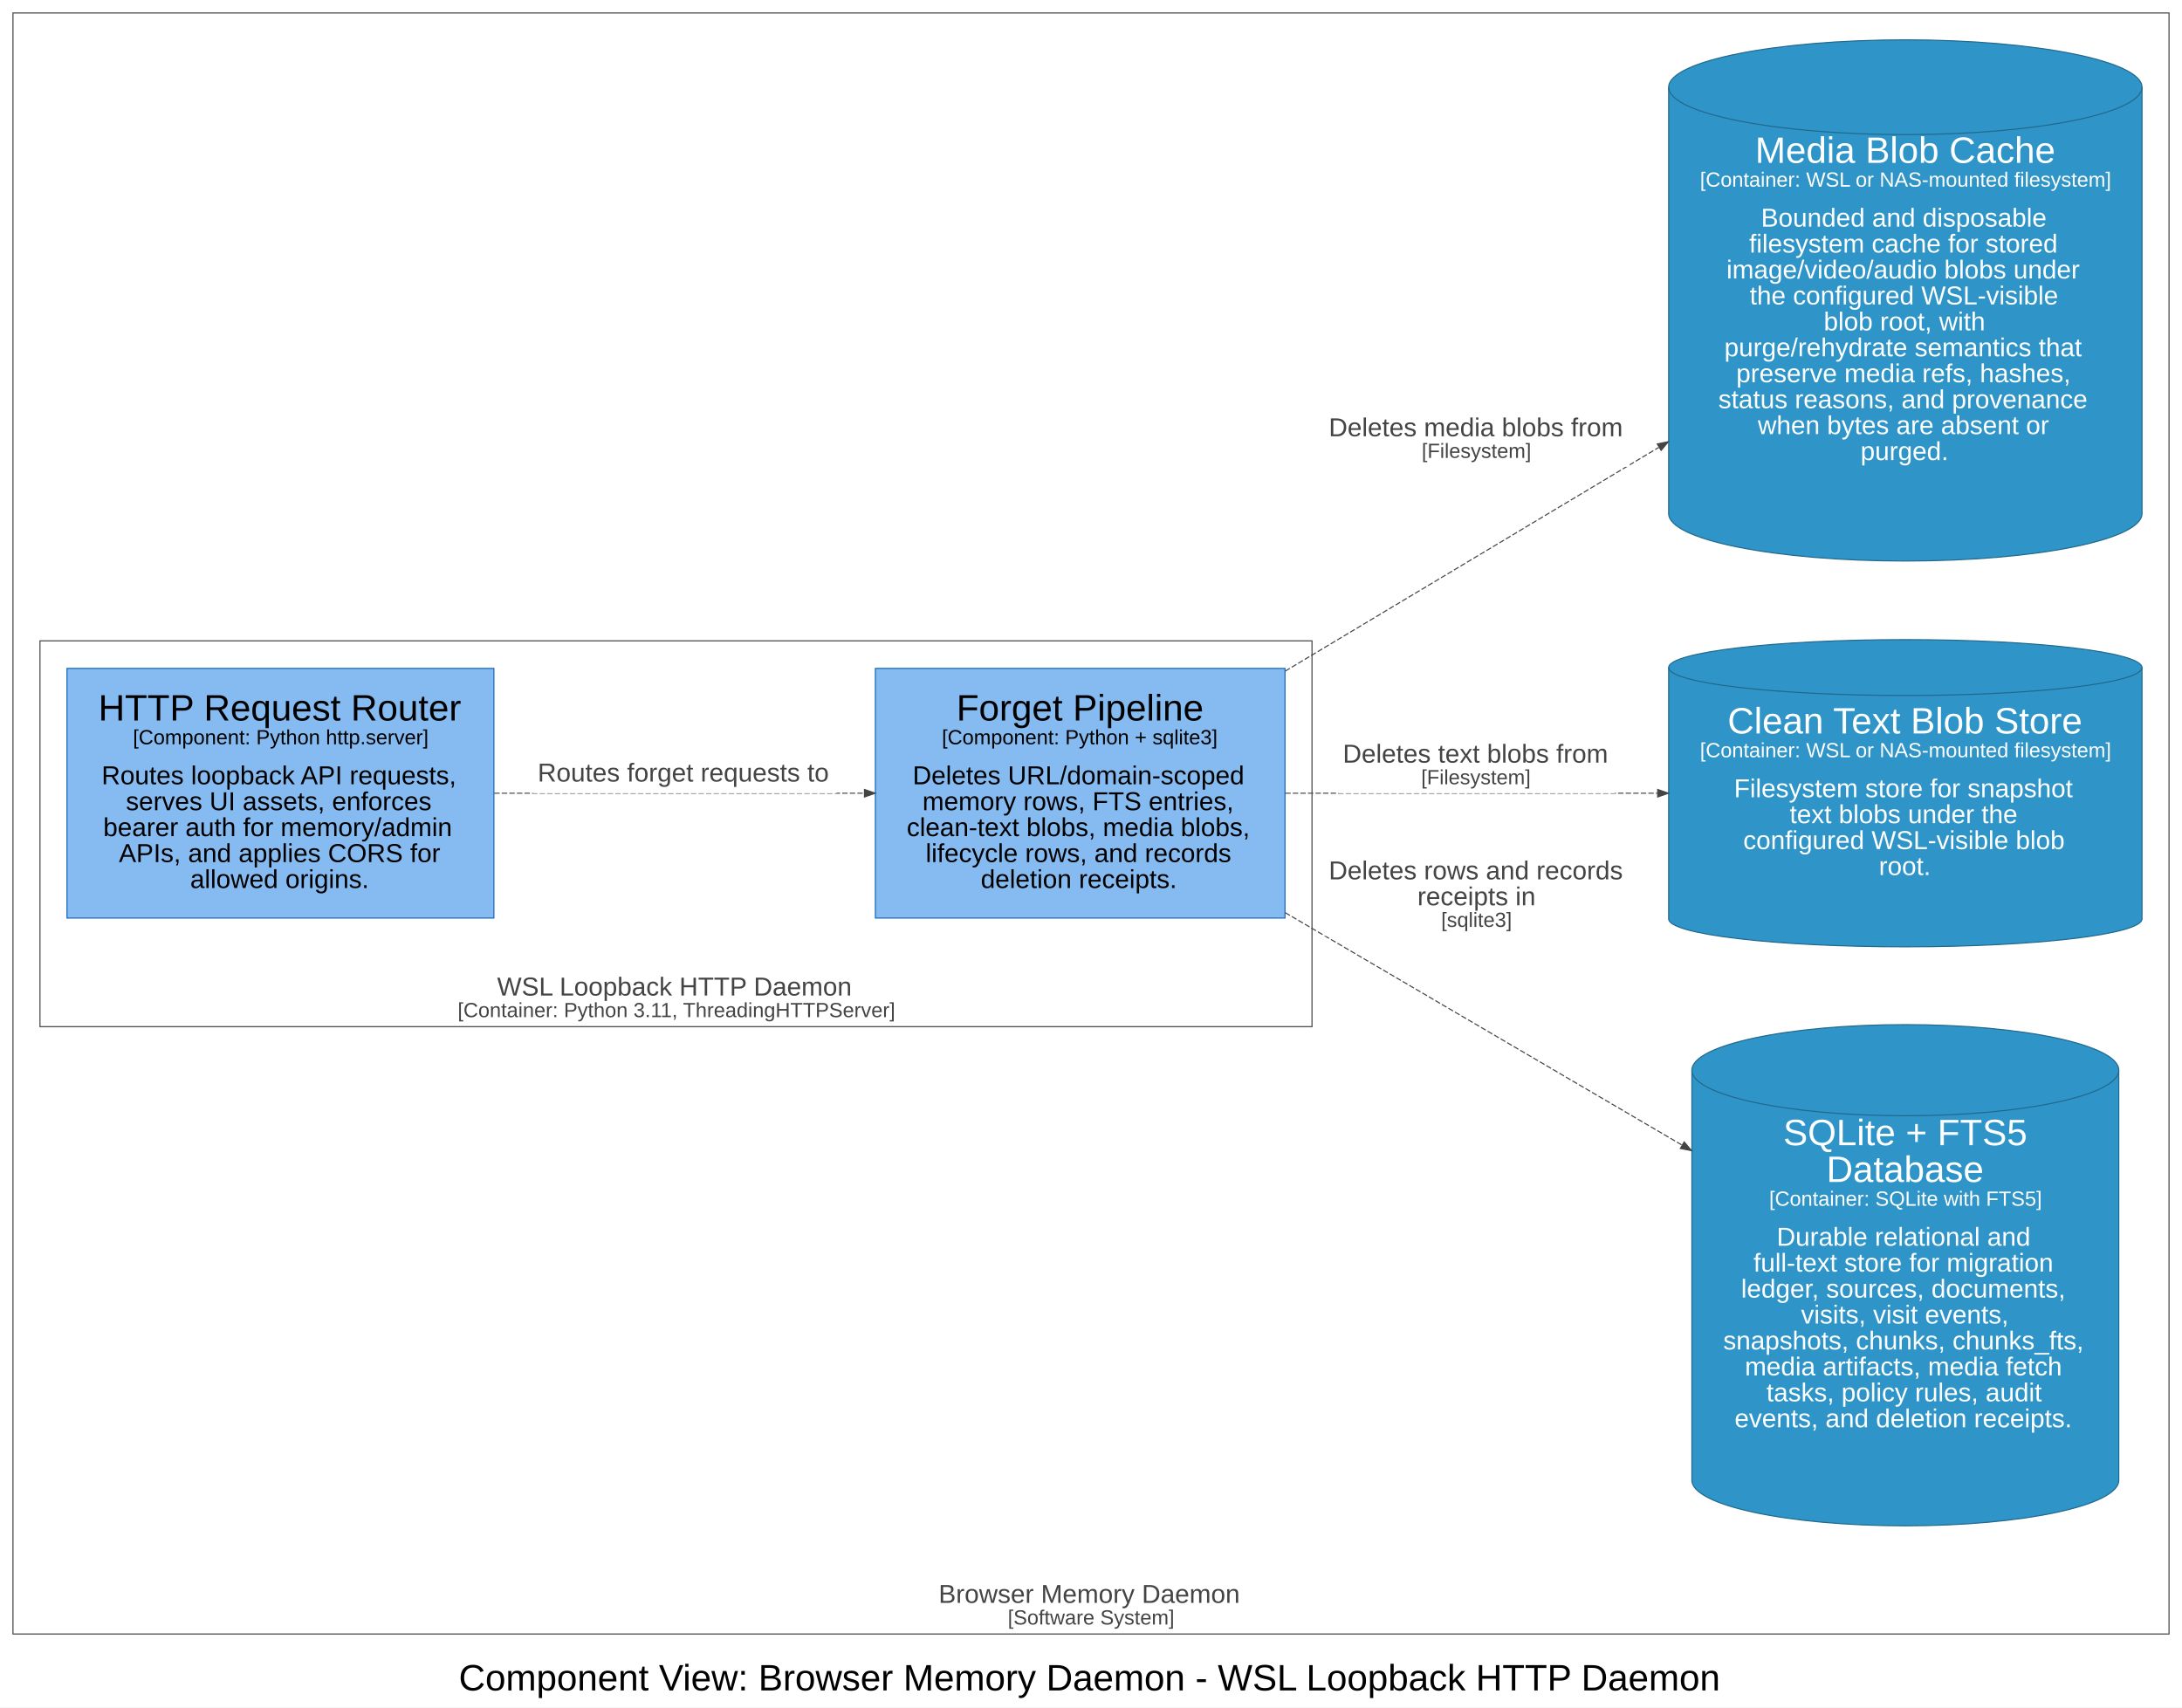
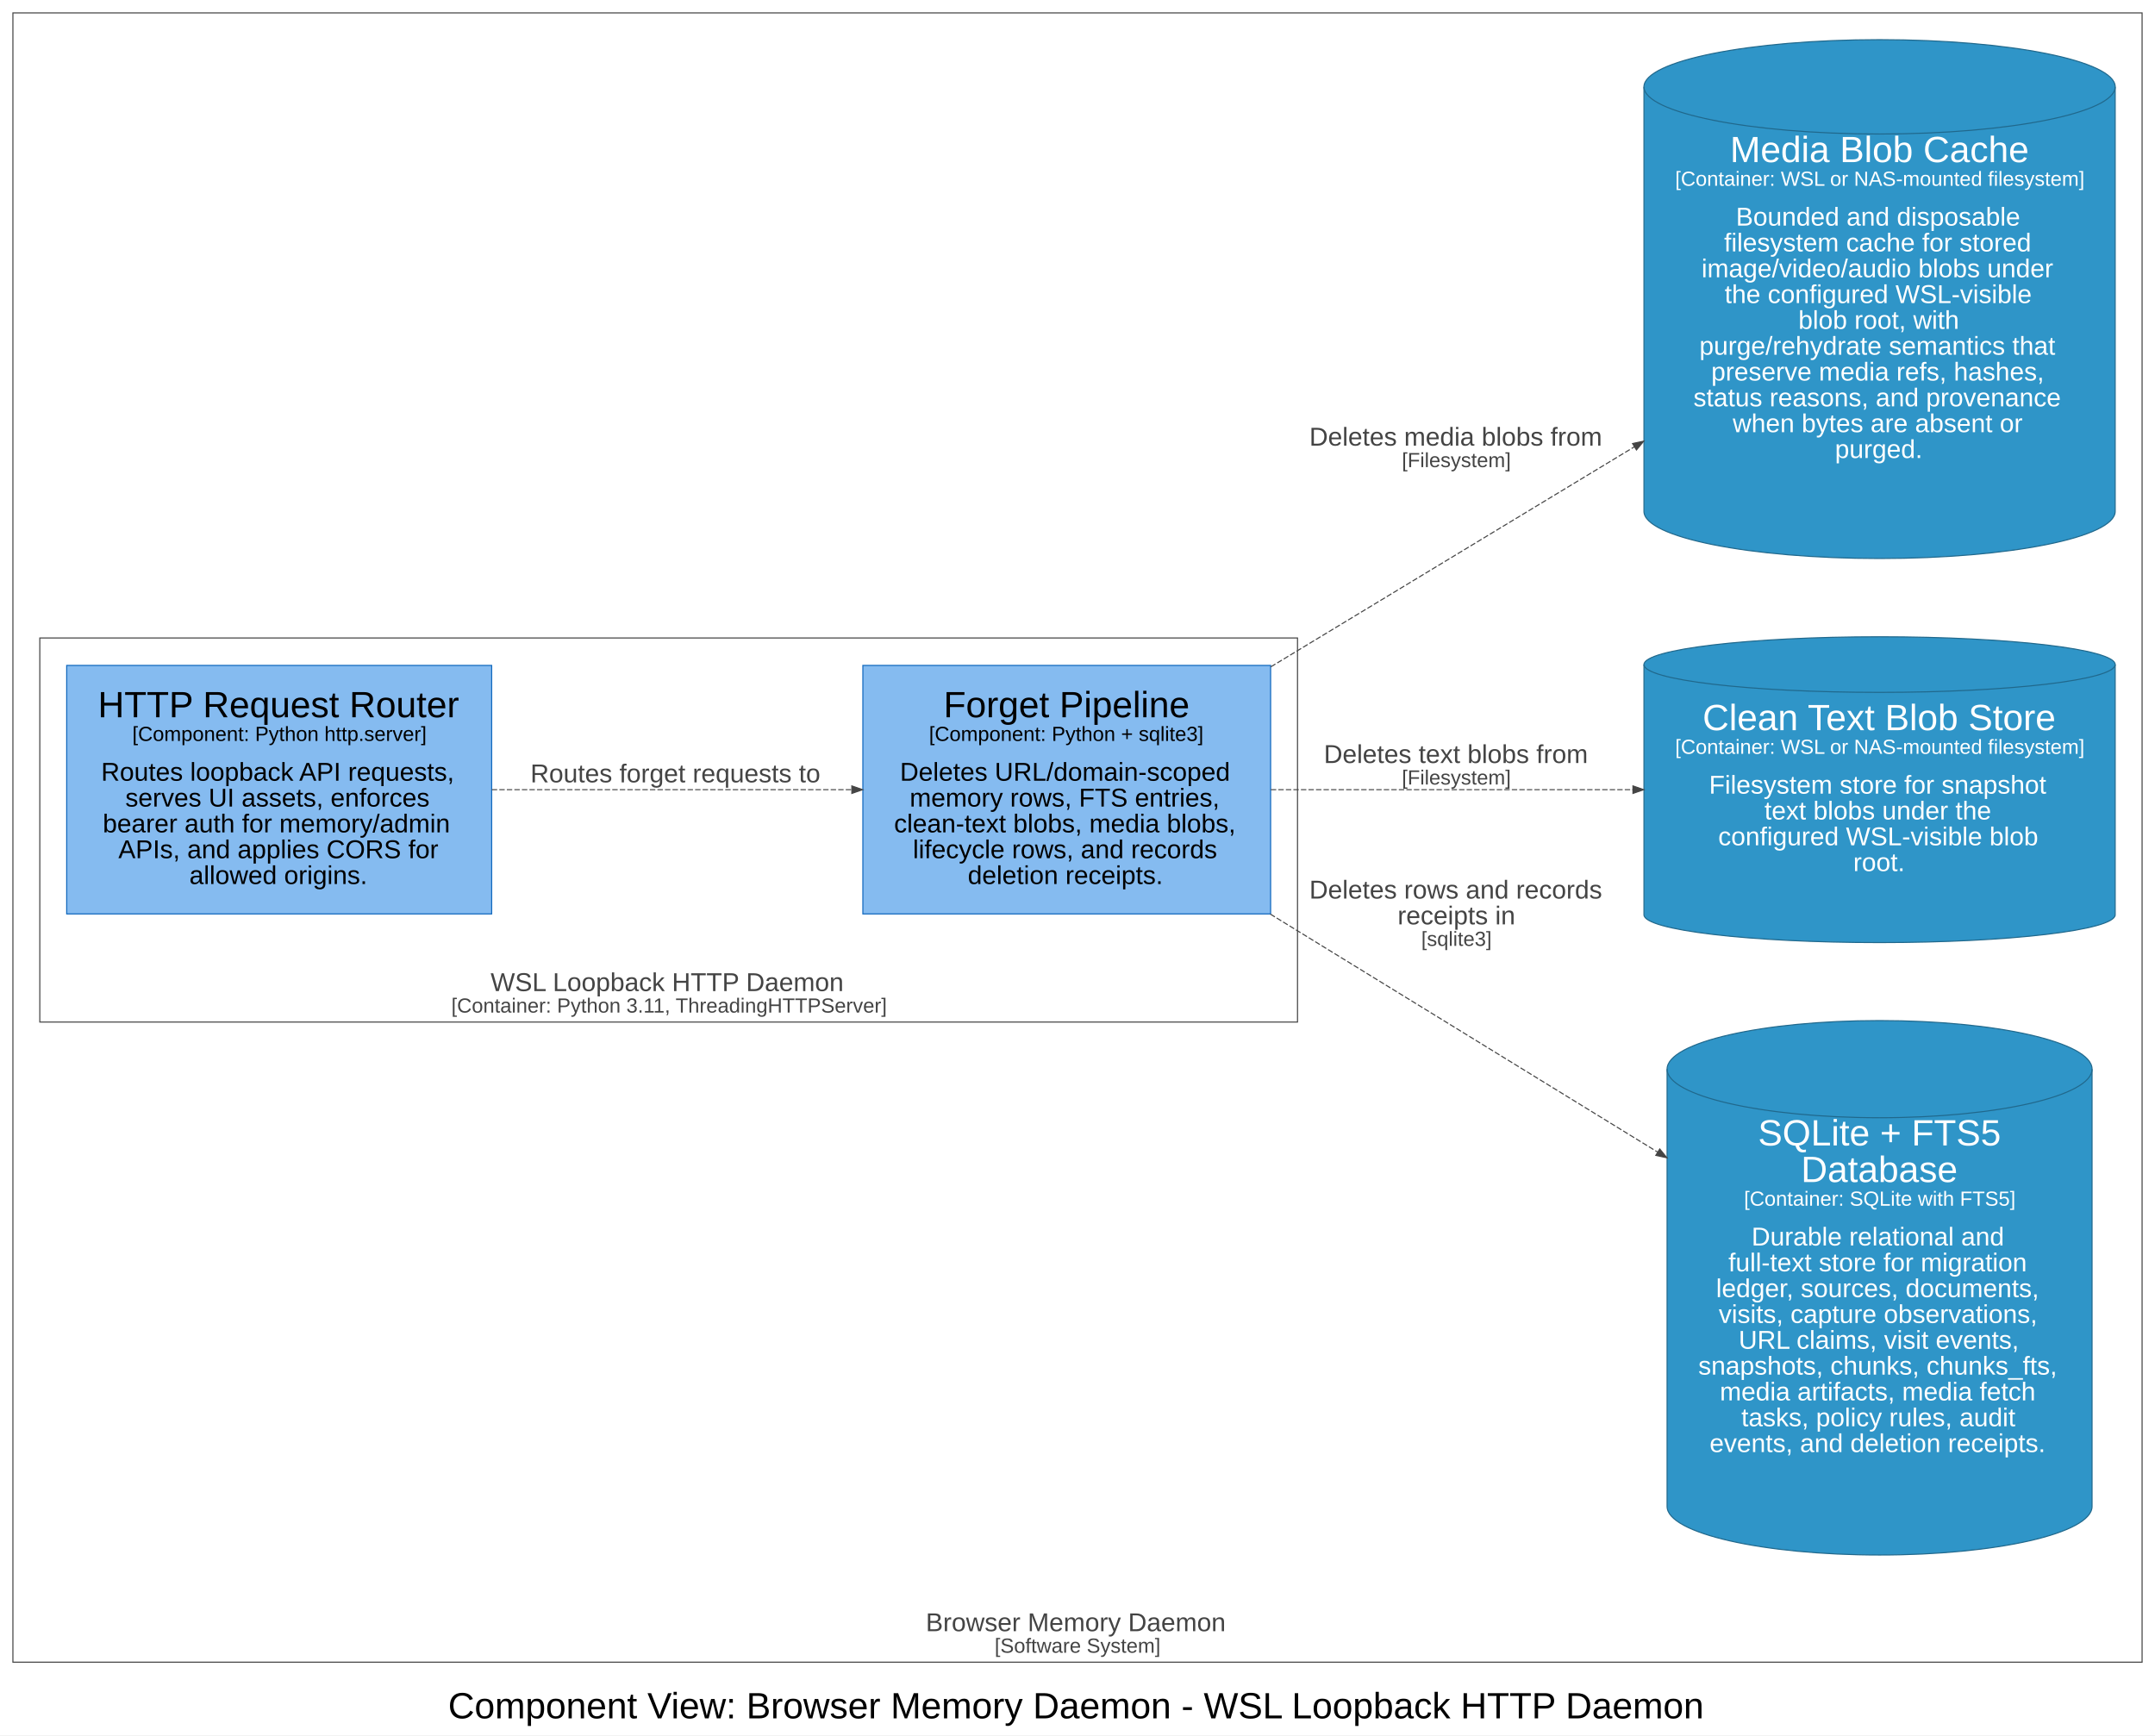
- <svg xmlns="http://www.w3.org/2000/svg" width="2019pt" height="1580pt" viewBox="0.00 0.00 2019.00 1580.00">
-   <g id="graph0" class="graph" transform="scale(1 1) rotate(0) translate(4 1576)">
-     <polygon fill="white" stroke="transparent" points="-4,4 -4,-1576 2015,-1576 2015,4 -4,4" />
-     <text text-anchor="start" x="420.5" y="-11.8" font-family="Arial" font-size="34.00">Component View: Browser Memory Daemon - WSL Loopback HTTP Daemon</text>
+ <svg xmlns="http://www.w3.org/2000/svg" width="2003pt" height="1613pt" viewBox="0.00 0.00 2003.00 1613.00">
+   <g id="graph0" class="graph" transform="scale(1 1) rotate(0) translate(4 1609)">
+     <polygon fill="white" stroke="transparent" points="-4,4 -4,-1609 1999,-1609 1999,4 -4,4" />
+     <text text-anchor="start" x="412.5" y="-11.8" font-family="Arial" font-size="34.00">Component View: Browser Memory Daemon - WSL Loopback HTTP Daemon</text>
    <g id="clust1" class="cluster">
-       <polygon fill="none" stroke="#444444" points="8,-64 8,-1564 2003,-1564 2003,-64 8,-64" />
-       <text text-anchor="start" x="864.5" y="-92.8" font-family="Arial" font-size="24.00" fill="#444444">Browser Memory Daemon</text>
-       <text text-anchor="start" x="928.5" y="-72.8" font-family="Arial" font-size="19.00" fill="#444444">[Software System]</text>
+       <polygon fill="none" stroke="#444444" points="8,-64 8,-1597 1987,-1597 1987,-64 8,-64" />
+       <text text-anchor="start" x="856.5" y="-92.8" font-family="Arial" font-size="24.00" fill="#444444">Browser Memory Daemon</text>
+       <text text-anchor="start" x="920.5" y="-72.8" font-family="Arial" font-size="19.00" fill="#444444">[Software System]</text>
    </g>
    <g id="clust2" class="cluster">
-       <polygon fill="none" stroke="#444444" points="33,-626 33,-983 1210,-983 1210,-626 33,-626" />
-       <text text-anchor="start" x="456" y="-654.8" font-family="Arial" font-size="24.00" fill="#444444">WSL Loopback HTTP Daemon</text>
-       <text text-anchor="start" x="419.5" y="-634.8" font-family="Arial" font-size="19.00" fill="#444444">[Container: Python 3.11, ThreadingHTTPServer]</text>
+       <polygon fill="none" stroke="#444444" points="33,-659 33,-1016 1202,-1016 1202,-659 33,-659" />
+       <text text-anchor="start" x="452" y="-687.8" font-family="Arial" font-size="24.00" fill="#444444">WSL Loopback HTTP Daemon</text>
+       <text text-anchor="start" x="415.5" y="-667.8" font-family="Arial" font-size="19.00" fill="#444444">[Container: Python 3.11, ThreadingHTTPServer]</text>
    </g>
    <g id="15" class="node">
-       <polygon fill="#85bbf0" stroke="#1168bd" points="453,-957.5 58,-957.5 58,-726.5 453,-726.5 453,-957.5" />
-       <text text-anchor="start" x="87" y="-909.3" font-family="Arial" font-size="34.00" fill="#000000">HTTP Request Router</text>
-       <text text-anchor="start" x="119" y="-887.3" font-family="Arial" font-size="19.00" fill="#000000">[Component: Python http.server]</text>
-       <text text-anchor="start" x="90" y="-850.3" font-family="Arial" font-size="24.00" fill="#000000">Routes loopback API requests,</text>
-       <text text-anchor="start" x="112.5" y="-826.3" font-family="Arial" font-size="24.00" fill="#000000">serves UI assets, enforces</text>
-       <text text-anchor="start" x="91.5" y="-802.3" font-family="Arial" font-size="24.00" fill="#000000">bearer auth for memory/admin</text>
-       <text text-anchor="start" x="106" y="-778.3" font-family="Arial" font-size="24.00" fill="#000000">APIs, and applies CORS for</text>
-       <text text-anchor="start" x="172" y="-754.3" font-family="Arial" font-size="24.00" fill="#000000">allowed origins.</text>
+       <polygon fill="#85bbf0" stroke="#1168bd" points="453,-990.5 58,-990.5 58,-759.5 453,-759.5 453,-990.5" />
+       <text text-anchor="start" x="87" y="-942.3" font-family="Arial" font-size="34.00" fill="#000000">HTTP Request Router</text>
+       <text text-anchor="start" x="119" y="-920.3" font-family="Arial" font-size="19.00" fill="#000000">[Component: Python http.server]</text>
+       <text text-anchor="start" x="90" y="-883.3" font-family="Arial" font-size="24.00" fill="#000000">Routes loopback API requests,</text>
+       <text text-anchor="start" x="112.5" y="-859.3" font-family="Arial" font-size="24.00" fill="#000000">serves UI assets, enforces</text>
+       <text text-anchor="start" x="91.5" y="-835.3" font-family="Arial" font-size="24.00" fill="#000000">bearer auth for memory/admin</text>
+       <text text-anchor="start" x="106" y="-811.3" font-family="Arial" font-size="24.00" fill="#000000">APIs, and applies CORS for</text>
+       <text text-anchor="start" x="172" y="-787.3" font-family="Arial" font-size="24.00" fill="#000000">allowed origins.</text>
    </g>
    <g id="23" class="node">
-       <polygon fill="#85bbf0" stroke="#1168bd" points="1185,-957.5 806,-957.5 806,-726.5 1185,-726.5 1185,-957.5" />
-       <text text-anchor="start" x="881" y="-909.3" font-family="Arial" font-size="34.00" fill="#000000">Forget Pipeline</text>
-       <text text-anchor="start" x="867.5" y="-887.3" font-family="Arial" font-size="19.00" fill="#000000">[Component: Python + sqlite3]</text>
-       <text text-anchor="start" x="840.5" y="-850.3" font-family="Arial" font-size="24.00" fill="#000000">Deletes URL/domain-scoped</text>
-       <text text-anchor="start" x="849.5" y="-826.3" font-family="Arial" font-size="24.00" fill="#000000">memory rows, FTS entries,</text>
-       <text text-anchor="start" x="835" y="-802.3" font-family="Arial" font-size="24.00" fill="#000000">clean-text blobs, media blobs,</text>
-       <text text-anchor="start" x="852.5" y="-778.3" font-family="Arial" font-size="24.00" fill="#000000">lifecycle rows, and records</text>
-       <text text-anchor="start" x="903.5" y="-754.3" font-family="Arial" font-size="24.00" fill="#000000">deletion receipts.</text>
+       <polygon fill="#85bbf0" stroke="#1168bd" points="1177,-990.5 798,-990.5 798,-759.5 1177,-759.5 1177,-990.5" />
+       <text text-anchor="start" x="873" y="-942.3" font-family="Arial" font-size="34.00" fill="#000000">Forget Pipeline</text>
+       <text text-anchor="start" x="859.5" y="-920.3" font-family="Arial" font-size="19.00" fill="#000000">[Component: Python + sqlite3]</text>
+       <text text-anchor="start" x="832.5" y="-883.3" font-family="Arial" font-size="24.00" fill="#000000">Deletes URL/domain-scoped</text>
+       <text text-anchor="start" x="841.5" y="-859.3" font-family="Arial" font-size="24.00" fill="#000000">memory rows, FTS entries,</text>
+       <text text-anchor="start" x="827" y="-835.3" font-family="Arial" font-size="24.00" fill="#000000">clean-text blobs, media blobs,</text>
+       <text text-anchor="start" x="844.5" y="-811.3" font-family="Arial" font-size="24.00" fill="#000000">lifecycle rows, and records</text>
+       <text text-anchor="start" x="895.5" y="-787.3" font-family="Arial" font-size="24.00" fill="#000000">deletion receipts.</text>
    </g>
    <g id="69" class="edge">
-       <path fill="none" stroke="#444444" stroke-dasharray="5,2" d="M453.3,-842C559.2,-842 689.48,-842 795.68,-842" />
-       <polygon fill="#444444" stroke="#444444" points="795.88,-845.5 805.88,-842 795.88,-838.5 795.88,-845.5" />
-       <polygon fill="white" stroke="transparent" points="489,-842 489,-876 770,-876 770,-842 489,-842" />
-       <text text-anchor="start" x="493.5" y="-852.8" font-family="Arial" font-size="24.00" fill="#444444">Routes forget requests to</text>
+       <path fill="none" stroke="#444444" stroke-dasharray="5,2" d="M453.09,-875C556.69,-875 683.48,-875 787.44,-875" />
+       <polygon fill="#444444" stroke="#444444" points="787.75,-878.5 797.75,-875 787.75,-871.5 787.75,-878.5" />
+       <text text-anchor="start" x="489" y="-881.8" font-family="Arial" font-size="24.00" fill="#444444">Routes forget requests to</text>
    </g>
    <g id="28" class="node">
-       <path fill="#2f95c8" stroke="#20688c" d="M1956.5,-585.72C1956.5,-608.98 1867.98,-627.88 1759,-627.88 1650.02,-627.88 1561.5,-608.98 1561.5,-585.72 1561.5,-585.72 1561.5,-206.28 1561.5,-206.28 1561.5,-183.02 1650.02,-164.12 1759,-164.12 1867.98,-164.12 1956.5,-183.02 1956.5,-206.28 1956.5,-206.28 1956.5,-585.72 1956.5,-585.72" />
-       <path fill="none" stroke="#20688c" d="M1956.5,-585.72C1956.5,-562.45 1867.98,-543.56 1759,-543.56 1650.02,-543.56 1561.5,-562.45 1561.5,-585.72" />
-       <text text-anchor="start" x="1646" y="-516.3" font-family="Arial" font-size="34.00" fill="#ffffff">SQLite + FTS5</text>
-       <text text-anchor="start" x="1686" y="-482.3" font-family="Arial" font-size="34.00" fill="#ffffff">Database</text>
-       <text text-anchor="start" x="1633" y="-460.3" font-family="Arial" font-size="19.00" fill="#ffffff">[Container: SQLite with FTS5]</text>
-       <text text-anchor="start" x="1640" y="-423.3" font-family="Arial" font-size="24.00" fill="#ffffff">Durable relational and</text>
-       <text text-anchor="start" x="1618.5" y="-399.3" font-family="Arial" font-size="24.00" fill="#ffffff">full-text store for migration</text>
-       <text text-anchor="start" x="1607" y="-375.3" font-family="Arial" font-size="24.00" fill="#ffffff">ledger, sources, documents,</text>
-       <text text-anchor="start" x="1662.5" y="-351.3" font-family="Arial" font-size="24.00" fill="#ffffff">visits, visit events,</text>
-       <text text-anchor="start" x="1590.5" y="-327.3" font-family="Arial" font-size="24.00" fill="#ffffff">snapshots, chunks, chunks_fts,</text>
-       <text text-anchor="start" x="1610.5" y="-303.3" font-family="Arial" font-size="24.00" fill="#ffffff">media artifacts, media fetch</text>
-       <text text-anchor="start" x="1630.5" y="-279.3" font-family="Arial" font-size="24.00" fill="#ffffff">tasks, policy rules, audit</text>
-       <text text-anchor="start" x="1601" y="-255.3" font-family="Arial" font-size="24.00" fill="#ffffff">events, and deletion receipts.</text>
+       <path fill="#2f95c8" stroke="#20688c" d="M1940.5,-615.22C1940.5,-640.13 1851.98,-660.38 1743,-660.38 1634.02,-660.38 1545.5,-640.13 1545.5,-615.22 1545.5,-615.22 1545.5,-208.78 1545.5,-208.78 1545.5,-183.87 1634.02,-163.62 1743,-163.62 1851.98,-163.62 1940.5,-183.87 1940.5,-208.78 1940.5,-208.78 1940.5,-615.22 1940.5,-615.22" />
+       <path fill="none" stroke="#20688c" d="M1940.5,-615.22C1940.5,-590.3 1851.98,-570.06 1743,-570.06 1634.02,-570.06 1545.5,-590.3 1545.5,-615.22" />
+       <text text-anchor="start" x="1630" y="-544.3" font-family="Arial" font-size="34.00" fill="#ffffff">SQLite + FTS5</text>
+       <text text-anchor="start" x="1670" y="-510.3" font-family="Arial" font-size="34.00" fill="#ffffff">Database</text>
+       <text text-anchor="start" x="1617" y="-488.3" font-family="Arial" font-size="19.00" fill="#ffffff">[Container: SQLite with FTS5]</text>
+       <text text-anchor="start" x="1624" y="-451.3" font-family="Arial" font-size="24.00" fill="#ffffff">Durable relational and</text>
+       <text text-anchor="start" x="1602.5" y="-427.3" font-family="Arial" font-size="24.00" fill="#ffffff">full-text store for migration</text>
+       <text text-anchor="start" x="1591" y="-403.3" font-family="Arial" font-size="24.00" fill="#ffffff">ledger, sources, documents,</text>
+       <text text-anchor="start" x="1593.5" y="-379.3" font-family="Arial" font-size="24.00" fill="#ffffff">visits, capture observations,</text>
+       <text text-anchor="start" x="1612" y="-355.3" font-family="Arial" font-size="24.00" fill="#ffffff">URL claims, visit events,</text>
+       <text text-anchor="start" x="1574.5" y="-331.3" font-family="Arial" font-size="24.00" fill="#ffffff">snapshots, chunks, chunks_fts,</text>
+       <text text-anchor="start" x="1594.5" y="-307.3" font-family="Arial" font-size="24.00" fill="#ffffff">media artifacts, media fetch</text>
+       <text text-anchor="start" x="1614.5" y="-283.3" font-family="Arial" font-size="24.00" fill="#ffffff">tasks, policy rules, audit</text>
+       <text text-anchor="start" x="1585" y="-259.3" font-family="Arial" font-size="24.00" fill="#ffffff">events, and deletion receipts.</text>
    </g>
    <g id="81" class="edge">
-       <path fill="none" stroke="#444444" stroke-dasharray="5,2" d="M1185.22,-731.47C1296.73,-666.16 1438,-583.42 1552.34,-516.45" />
-       <polygon fill="#444444" stroke="#444444" points="1554.36,-519.33 1561.22,-511.25 1550.82,-513.29 1554.36,-519.33" />
-       <polygon fill="white" stroke="transparent" points="1221,-710 1221,-785 1504,-785 1504,-710 1221,-710" />
-       <text text-anchor="start" x="1225.5" y="-762.3" font-family="Arial" font-size="24.00" fill="#444444">Deletes rows and records</text>
-       <text text-anchor="start" x="1307.5" y="-738.3" font-family="Arial" font-size="24.00" fill="#444444">receipts in</text>
-       <text text-anchor="start" x="1329.5" y="-718.3" font-family="Arial" font-size="19.00" fill="#444444">[sqlite3]</text>
+       <path fill="none" stroke="#444444" stroke-dasharray="5,2" d="M1176.7,-759.36C1286.2,-692.08 1424.33,-607.2 1536.64,-538.19" />
+       <polygon fill="#444444" stroke="#444444" points="1538.68,-541.04 1545.36,-532.83 1535.01,-535.08 1538.68,-541.04" />
+       <text text-anchor="start" x="1213" y="-773.8" font-family="Arial" font-size="24.00" fill="#444444">Deletes rows and records</text>
+       <text text-anchor="start" x="1295" y="-749.8" font-family="Arial" font-size="24.00" fill="#444444">receipts in</text>
+       <text text-anchor="start" x="1317" y="-729.8" font-family="Arial" font-size="19.00" fill="#444444">[sqlite3]</text>
    </g>
    <g id="29" class="node">
-       <path fill="#2f95c8" stroke="#20688c" d="M1978,-958.28C1978,-972.54 1879.84,-984.13 1759,-984.13 1638.16,-984.13 1540,-972.54 1540,-958.28 1540,-958.28 1540,-725.72 1540,-725.72 1540,-711.46 1638.16,-699.87 1759,-699.87 1879.84,-699.87 1978,-711.46 1978,-725.72 1978,-725.72 1978,-958.28 1978,-958.28" />
-       <path fill="none" stroke="#20688c" d="M1978,-958.28C1978,-944.03 1879.84,-932.44 1759,-932.44 1638.16,-932.44 1540,-944.03 1540,-958.28" />
-       <text text-anchor="start" x="1594.5" y="-897.3" font-family="Arial" font-size="34.00" fill="#ffffff">Clean Text Blob Store</text>
-       <text text-anchor="start" x="1569" y="-875.3" font-family="Arial" font-size="19.00" fill="#ffffff">[Container: WSL or NAS-mounted filesystem]</text>
-       <text text-anchor="start" x="1600.5" y="-838.3" font-family="Arial" font-size="24.00" fill="#ffffff">Filesystem store for snapshot</text>
-       <text text-anchor="start" x="1652" y="-814.3" font-family="Arial" font-size="24.00" fill="#ffffff">text blobs under the</text>
-       <text text-anchor="start" x="1609" y="-790.3" font-family="Arial" font-size="24.00" fill="#ffffff">configured WSL-visible blob</text>
-       <text text-anchor="start" x="1734.5" y="-766.3" font-family="Arial" font-size="24.00" fill="#ffffff">root.</text>
+       <path fill="#2f95c8" stroke="#20688c" d="M1962,-991.28C1962,-1005.54 1863.84,-1017.13 1743,-1017.13 1622.16,-1017.13 1524,-1005.54 1524,-991.28 1524,-991.28 1524,-758.72 1524,-758.72 1524,-744.46 1622.16,-732.87 1743,-732.87 1863.84,-732.87 1962,-744.46 1962,-758.72 1962,-758.72 1962,-991.28 1962,-991.28" />
+       <path fill="none" stroke="#20688c" d="M1962,-991.28C1962,-977.03 1863.84,-965.44 1743,-965.44 1622.16,-965.44 1524,-977.03 1524,-991.28" />
+       <text text-anchor="start" x="1578.5" y="-930.3" font-family="Arial" font-size="34.00" fill="#ffffff">Clean Text Blob Store</text>
+       <text text-anchor="start" x="1553" y="-908.3" font-family="Arial" font-size="19.00" fill="#ffffff">[Container: WSL or NAS-mounted filesystem]</text>
+       <text text-anchor="start" x="1584.5" y="-871.3" font-family="Arial" font-size="24.00" fill="#ffffff">Filesystem store for snapshot</text>
+       <text text-anchor="start" x="1636" y="-847.3" font-family="Arial" font-size="24.00" fill="#ffffff">text blobs under the</text>
+       <text text-anchor="start" x="1593" y="-823.3" font-family="Arial" font-size="24.00" fill="#ffffff">configured WSL-visible blob</text>
+       <text text-anchor="start" x="1718.5" y="-799.3" font-family="Arial" font-size="24.00" fill="#ffffff">root.</text>
    </g>
    <g id="82" class="edge">
-       <path fill="none" stroke="#444444" stroke-dasharray="5,2" d="M1185.22,-842C1289.44,-842 1419.66,-842 1529.59,-842" />
-       <polygon fill="#444444" stroke="#444444" points="1529.83,-845.5 1539.83,-842 1529.83,-838.5 1529.83,-845.5" />
-       <polygon fill="white" stroke="transparent" points="1234.5,-842 1234.5,-893 1490.5,-893 1490.5,-842 1234.5,-842" />
-       <text text-anchor="start" x="1238.5" y="-870.3" font-family="Arial" font-size="24.00" fill="#444444">Deletes text blobs from</text>
-       <text text-anchor="start" x="1311" y="-850.3" font-family="Arial" font-size="19.00" fill="#444444">[Filesystem]</text>
+       <path fill="none" stroke="#444444" stroke-dasharray="5,2" d="M1177.18,-875C1279.27,-875 1406.14,-875 1513.75,-875" />
+       <polygon fill="#444444" stroke="#444444" points="1513.78,-878.5 1523.78,-875 1513.78,-871.5 1513.78,-878.5" />
+       <text text-anchor="start" x="1226.5" y="-899.8" font-family="Arial" font-size="24.00" fill="#444444">Deletes text blobs from</text>
+       <text text-anchor="start" x="1299" y="-879.8" font-family="Arial" font-size="19.00" fill="#444444">[Filesystem]</text>
    </g>
    <g id="30" class="node">
-       <path fill="#2f95c8" stroke="#20688c" d="M1978,-1495.28C1978,-1519.47 1879.84,-1539.13 1759,-1539.13 1638.16,-1539.13 1540,-1519.47 1540,-1495.28 1540,-1495.28 1540,-1100.72 1540,-1100.72 1540,-1076.53 1638.16,-1056.87 1759,-1056.87 1879.84,-1056.87 1978,-1076.53 1978,-1100.72 1978,-1100.72 1978,-1495.28 1978,-1495.28" />
-       <path fill="none" stroke="#20688c" d="M1978,-1495.28C1978,-1471.09 1879.84,-1451.44 1759,-1451.44 1638.16,-1451.44 1540,-1471.09 1540,-1495.28" />
-       <text text-anchor="start" x="1620" y="-1425.3" font-family="Arial" font-size="34.00" fill="#ffffff">Media Blob Cache</text>
-       <text text-anchor="start" x="1569" y="-1403.3" font-family="Arial" font-size="19.00" fill="#ffffff">[Container: WSL or NAS-mounted filesystem]</text>
-       <text text-anchor="start" x="1625.5" y="-1366.3" font-family="Arial" font-size="24.00" fill="#ffffff">Bounded and disposable</text>
-       <text text-anchor="start" x="1614.5" y="-1342.3" font-family="Arial" font-size="24.00" fill="#ffffff">filesystem cache for stored</text>
-       <text text-anchor="start" x="1593.5" y="-1318.3" font-family="Arial" font-size="24.00" fill="#ffffff">image/video/audio blobs under</text>
-       <text text-anchor="start" x="1615" y="-1294.3" font-family="Arial" font-size="24.00" fill="#ffffff">the configured WSL-visible</text>
-       <text text-anchor="start" x="1683.5" y="-1270.3" font-family="Arial" font-size="24.00" fill="#ffffff">blob root, with</text>
-       <text text-anchor="start" x="1591.5" y="-1246.3" font-family="Arial" font-size="24.00" fill="#ffffff">purge/rehydrate semantics that</text>
-       <text text-anchor="start" x="1602.5" y="-1222.3" font-family="Arial" font-size="24.00" fill="#ffffff">preserve media refs, hashes,</text>
-       <text text-anchor="start" x="1586" y="-1198.3" font-family="Arial" font-size="24.00" fill="#ffffff">status reasons, and provenance</text>
-       <text text-anchor="start" x="1622.5" y="-1174.3" font-family="Arial" font-size="24.00" fill="#ffffff">when bytes are absent or</text>
-       <text text-anchor="start" x="1717.5" y="-1150.3" font-family="Arial" font-size="24.00" fill="#ffffff">purged.</text>
+       <path fill="#2f95c8" stroke="#20688c" d="M1962,-1528.28C1962,-1552.47 1863.84,-1572.13 1743,-1572.13 1622.16,-1572.13 1524,-1552.47 1524,-1528.28 1524,-1528.28 1524,-1133.72 1524,-1133.72 1524,-1109.53 1622.16,-1089.87 1743,-1089.87 1863.84,-1089.87 1962,-1109.53 1962,-1133.72 1962,-1133.72 1962,-1528.28 1962,-1528.28" />
+       <path fill="none" stroke="#20688c" d="M1962,-1528.28C1962,-1504.09 1863.84,-1484.44 1743,-1484.44 1622.16,-1484.44 1524,-1504.09 1524,-1528.28" />
+       <text text-anchor="start" x="1604" y="-1458.3" font-family="Arial" font-size="34.00" fill="#ffffff">Media Blob Cache</text>
+       <text text-anchor="start" x="1553" y="-1436.3" font-family="Arial" font-size="19.00" fill="#ffffff">[Container: WSL or NAS-mounted filesystem]</text>
+       <text text-anchor="start" x="1609.5" y="-1399.3" font-family="Arial" font-size="24.00" fill="#ffffff">Bounded and disposable</text>
+       <text text-anchor="start" x="1598.5" y="-1375.3" font-family="Arial" font-size="24.00" fill="#ffffff">filesystem cache for stored</text>
+       <text text-anchor="start" x="1577.5" y="-1351.3" font-family="Arial" font-size="24.00" fill="#ffffff">image/video/audio blobs under</text>
+       <text text-anchor="start" x="1599" y="-1327.3" font-family="Arial" font-size="24.00" fill="#ffffff">the configured WSL-visible</text>
+       <text text-anchor="start" x="1667.5" y="-1303.3" font-family="Arial" font-size="24.00" fill="#ffffff">blob root, with</text>
+       <text text-anchor="start" x="1575.5" y="-1279.3" font-family="Arial" font-size="24.00" fill="#ffffff">purge/rehydrate semantics that</text>
+       <text text-anchor="start" x="1586.5" y="-1255.3" font-family="Arial" font-size="24.00" fill="#ffffff">preserve media refs, hashes,</text>
+       <text text-anchor="start" x="1570" y="-1231.3" font-family="Arial" font-size="24.00" fill="#ffffff">status reasons, and provenance</text>
+       <text text-anchor="start" x="1606.5" y="-1207.3" font-family="Arial" font-size="24.00" fill="#ffffff">when bytes are absent or</text>
+       <text text-anchor="start" x="1701.5" y="-1183.3" font-family="Arial" font-size="24.00" fill="#ffffff">purged.</text>
    </g>
    <g id="83" class="edge">
-       <path fill="none" stroke="#444444" stroke-dasharray="5,2" d="M1185.22,-955.01C1289.86,-1017.67 1420.71,-1096.03 1530.92,-1162.02" />
-       <polygon fill="#444444" stroke="#444444" points="1529.45,-1165.22 1539.83,-1167.35 1533.05,-1159.21 1529.45,-1165.22" />
-       <polygon fill="white" stroke="transparent" points="1221,-1144 1221,-1195 1504,-1195 1504,-1144 1221,-1144" />
-       <text text-anchor="start" x="1225.5" y="-1172.3" font-family="Arial" font-size="24.00" fill="#444444">Deletes media blobs from</text>
-       <text text-anchor="start" x="1311.5" y="-1152.3" font-family="Arial" font-size="19.00" fill="#444444">[Filesystem]</text>
+       <path fill="none" stroke="#444444" stroke-dasharray="5,2" d="M1177.18,-989.19C1279.68,-1051.22 1407.16,-1128.36 1515.05,-1193.66" />
+       <polygon fill="#444444" stroke="#444444" points="1513.41,-1196.75 1523.78,-1198.94 1517.03,-1190.76 1513.41,-1196.75" />
+       <text text-anchor="start" x="1213" y="-1194.8" font-family="Arial" font-size="24.00" fill="#444444">Deletes media blobs from</text>
+       <text text-anchor="start" x="1299" y="-1174.8" font-family="Arial" font-size="19.00" fill="#444444">[Filesystem]</text>
    </g>
  </g>
</svg>
